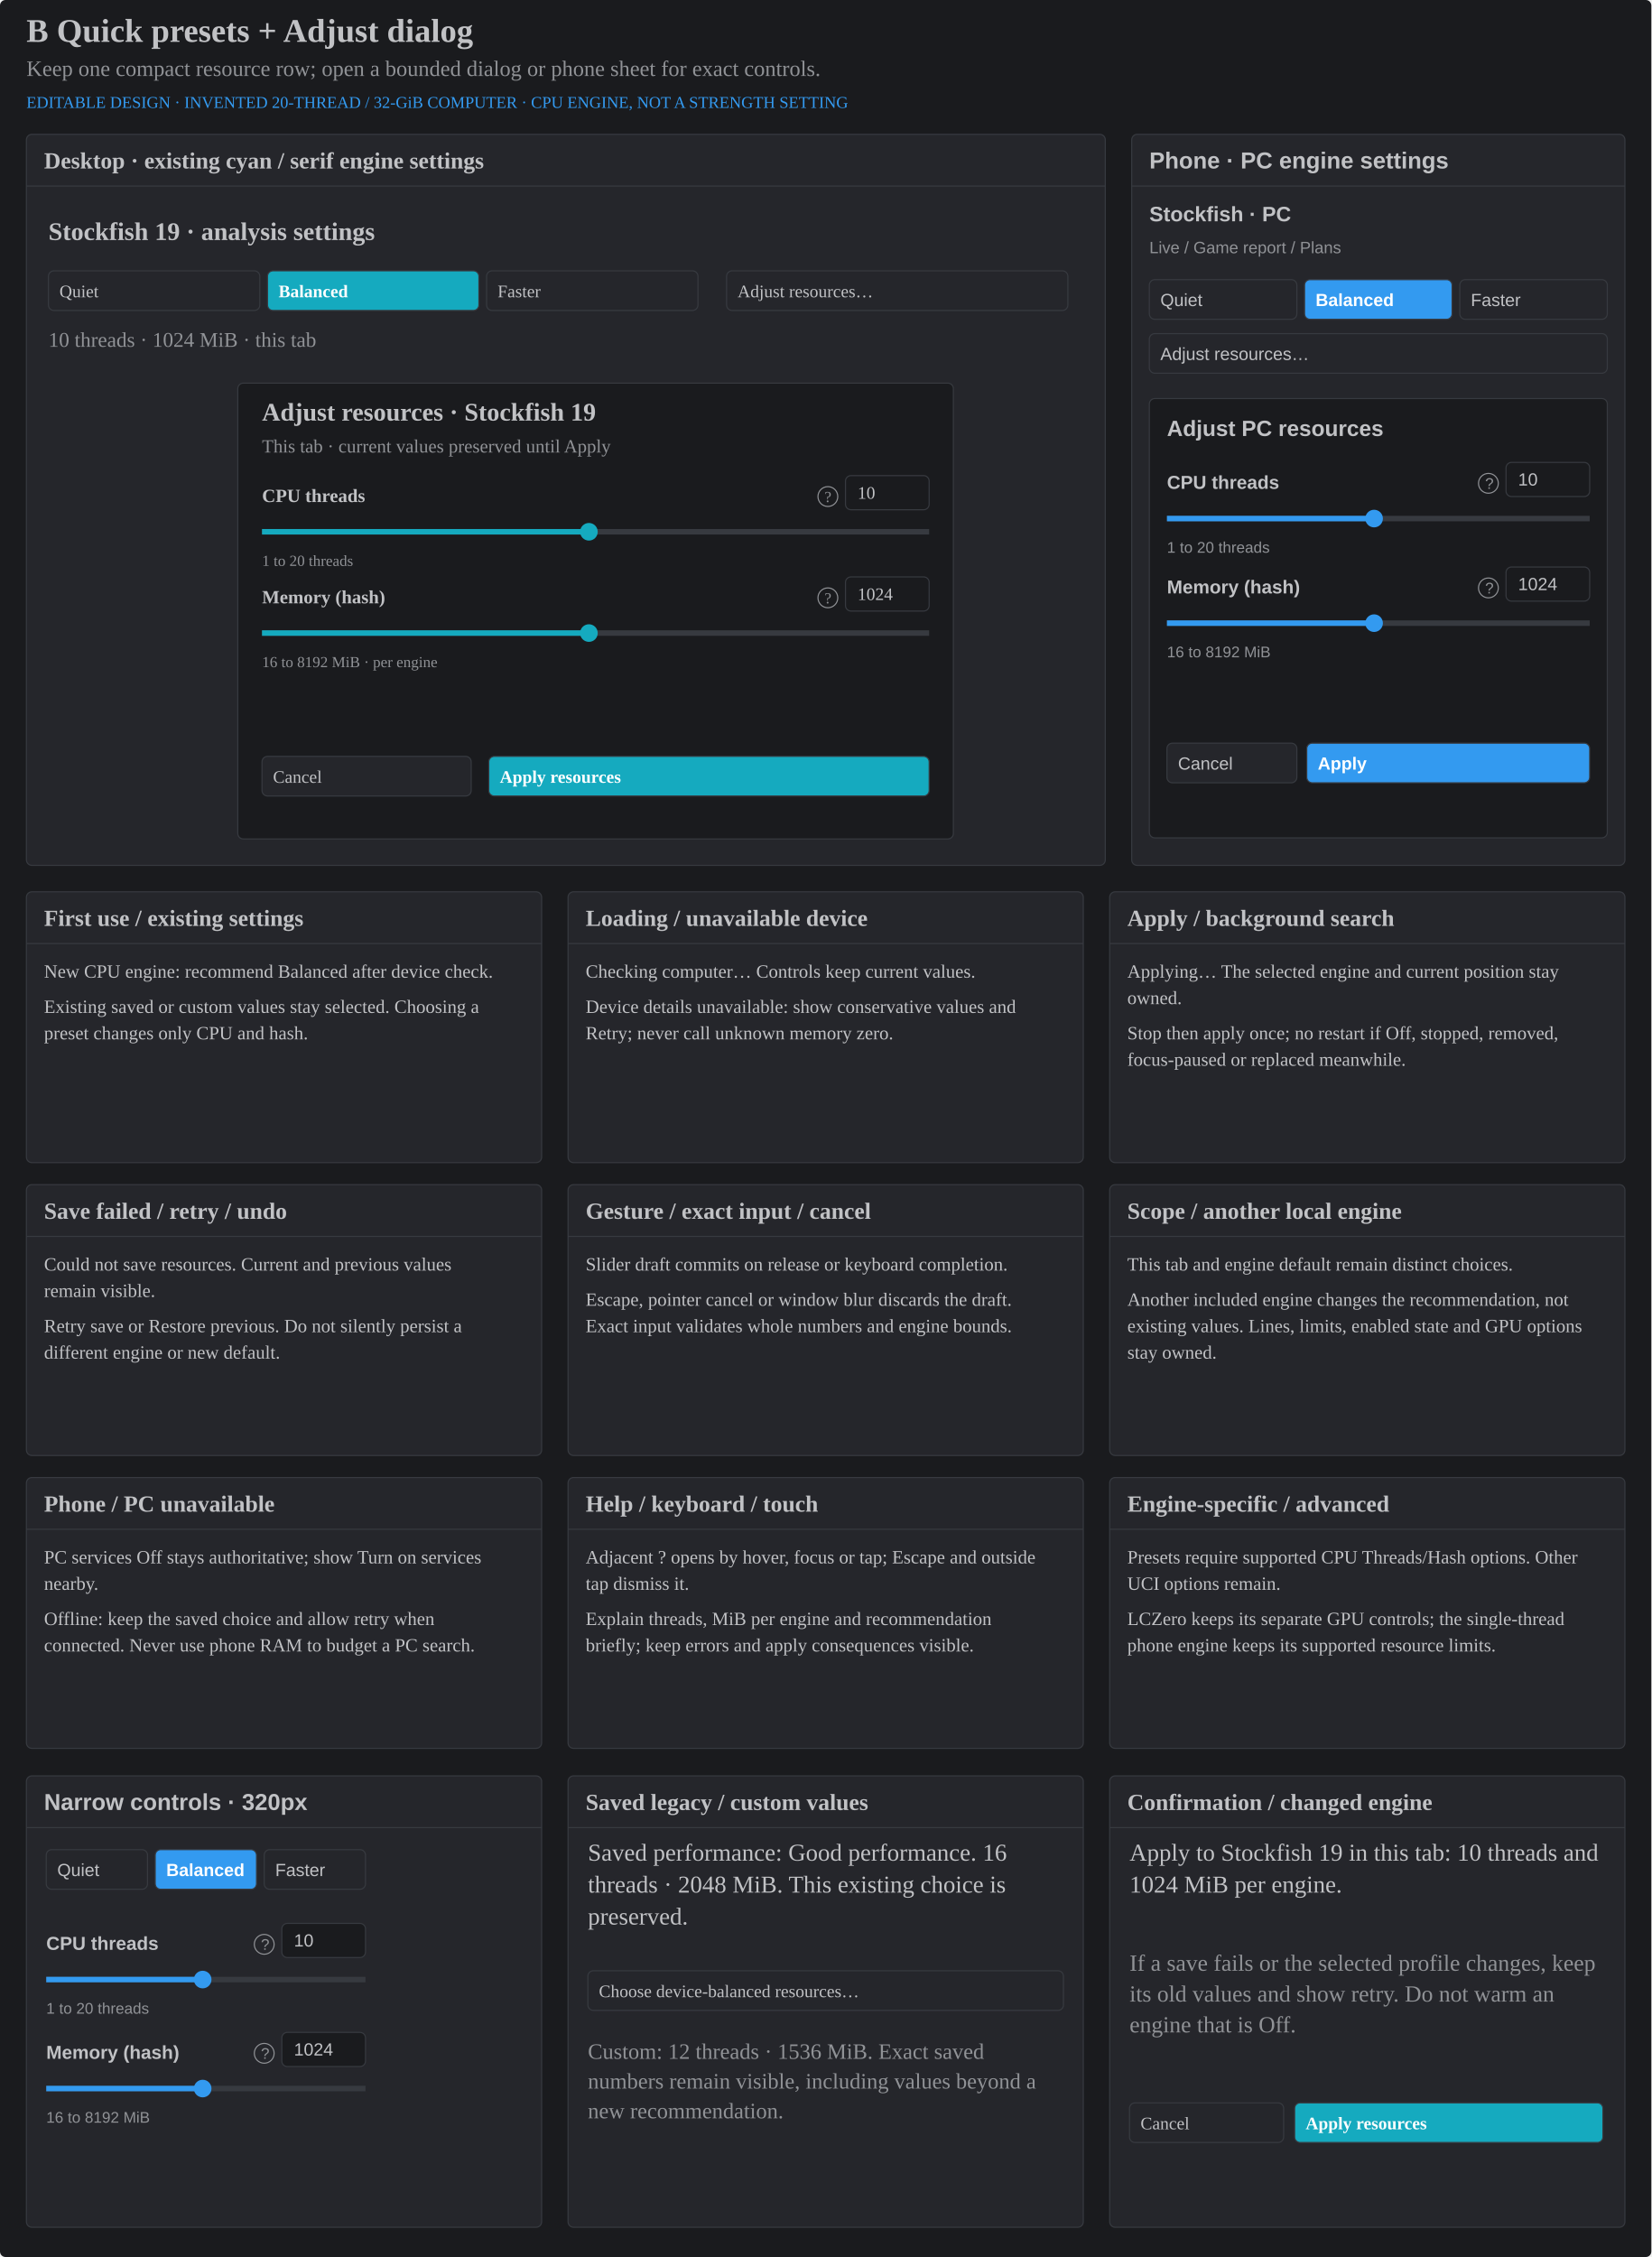
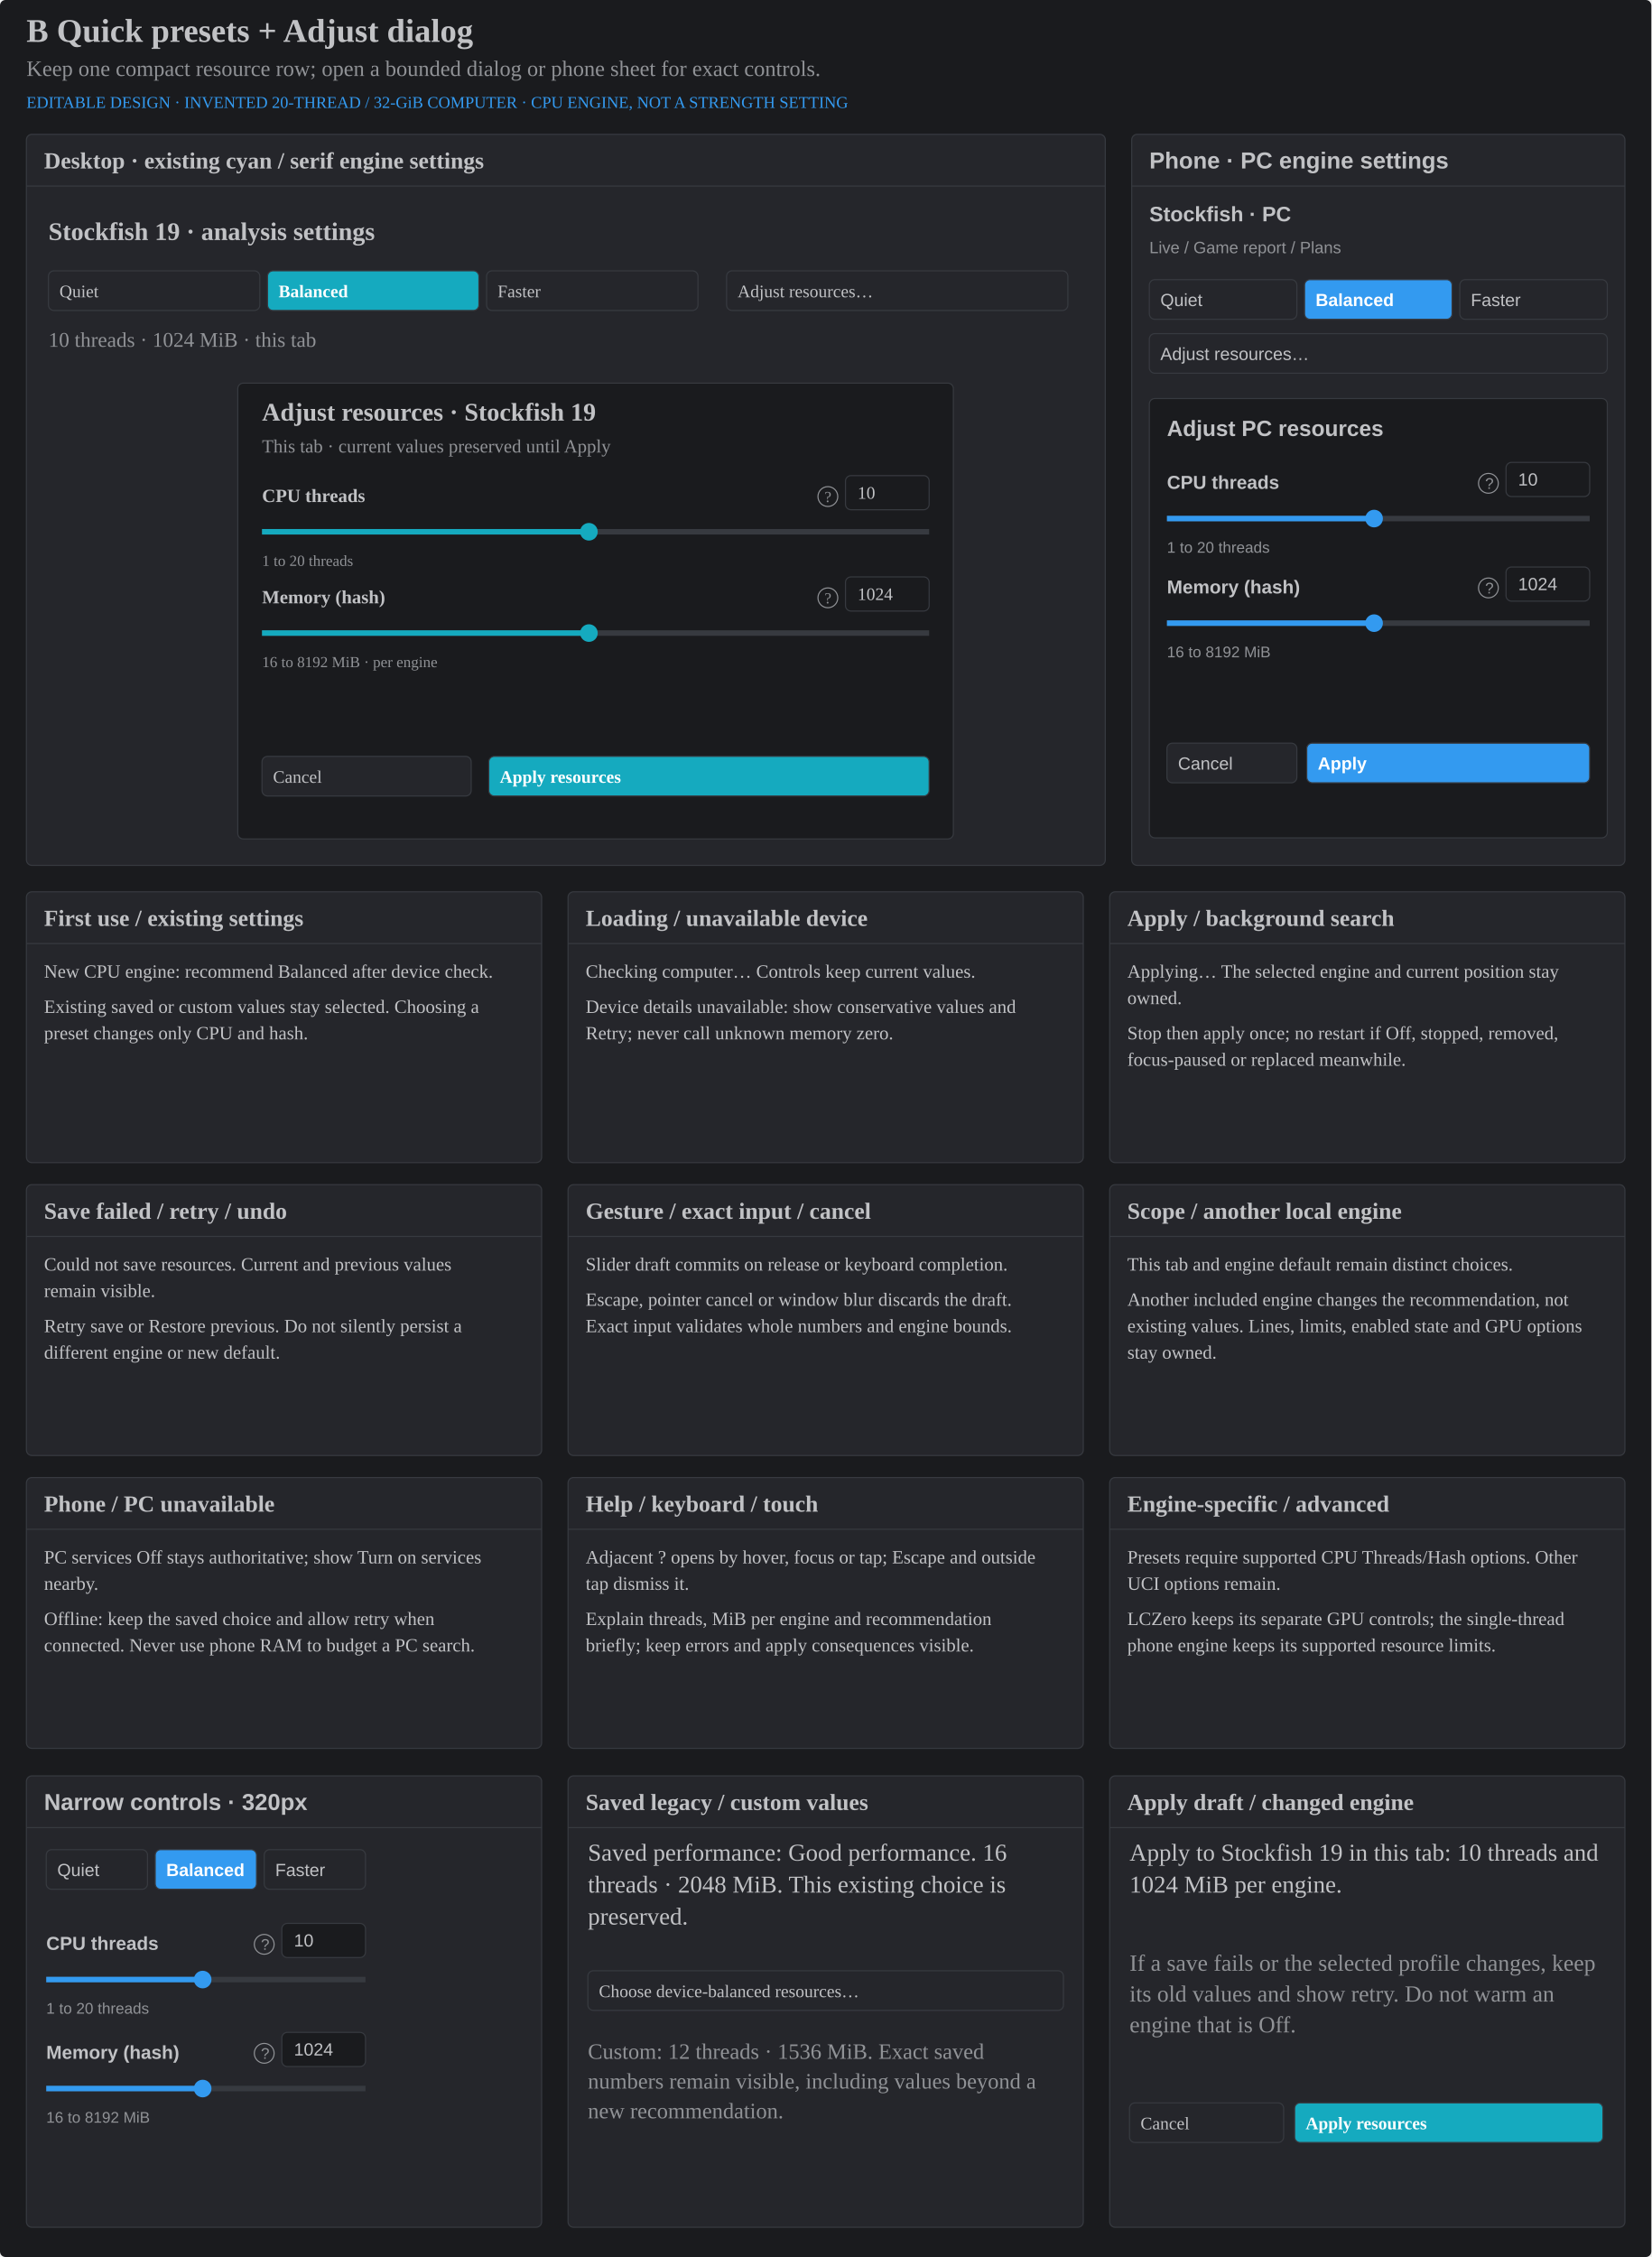
<svg xmlns="http://www.w3.org/2000/svg" width="1500" height="2050" viewBox="0 0 1500 2050" role="img">
  <rect x="0" y="0" width="1500" height="2050" rx="5" fill="#1a1b1e" stroke="none" />
  <text x="24" y="38" font-family="Times New Roman,serif" font-size="30" fill="#c1c2c5" font-weight="700">B  Quick presets + Adjust dialog</text>
  <text x="24" y="69" font-family="Times New Roman,serif" font-size="20" fill="#909296" font-weight="400">Keep one compact resource row; open a bounded dialog or phone sheet for exact controls.</text>
  <text x="24" y="98" font-family="Times New Roman,serif" font-size="15" fill="#339af0" font-weight="400">EDITABLE DESIGN · INVENTED 20-THREAD / 32-GiB COMPUTER · CPU ENGINE, NOT A STRENGTH SETTING</text>
  <g id="B-desktop">
    <rect x="24" y="122" width="980" height="664" rx="5" fill="#25262b" stroke="#373a40" />
    <text x="40" y="153" font-family="Times New Roman,serif" font-size="21" fill="#c1c2c5" font-weight="700">Desktop · existing cyan / serif engine settings</text>
    <path d="M24,169H1004" stroke="#373a40" />
    <text x="44" y="218" font-family="Times New Roman,serif" font-size="23" fill="#c1c2c5" font-weight="700">Stockfish 19 · analysis settings</text>
    <rect x="44.0" y="246" width="192.0" height="36" rx="5" fill="#25262b" stroke="#373a40" />
    <text x="54.0" y="270" font-family="Times New Roman,serif" font-size="16" fill="#c1c2c5" font-weight="400">Quiet</text>
    <rect x="243.0" y="246" width="192.0" height="36" rx="5" fill="#15aabf" stroke="#373a40" />
    <text x="253.0" y="270" font-family="Times New Roman,serif" font-size="16" fill="#fff" font-weight="700">Balanced</text>
    <rect x="442.0" y="246" width="192.0" height="36" rx="5" fill="#25262b" stroke="#373a40" />
    <text x="452.0" y="270" font-family="Times New Roman,serif" font-size="16" fill="#c1c2c5" font-weight="400">Faster</text>
    <text x="44" y="315" font-family="Times New Roman,serif" font-size="19" fill="#909296" font-weight="400">10 threads · 1024 MiB · this tab</text>
    <rect x="660" y="246" width="310" height="36" rx="5" fill="#25262b" stroke="#373a40" />
    <text x="670" y="270" font-family="Times New Roman,serif" font-size="16" fill="#c1c2c5" font-weight="400">Adjust resources…</text>
    <rect x="216" y="348" width="650" height="414" rx="5" fill="#1a1b1e" stroke="#373a40" />
    <text x="238" y="382" font-family="Times New Roman,serif" font-size="23" fill="#c1c2c5" font-weight="700">Adjust resources · Stockfish 19</text>
    <text x="238" y="411" font-family="Times New Roman,serif" font-size="17" fill="#909296" font-weight="400">This tab · current values preserved until Apply</text>
    <text x="238" y="456" font-family="Times New Roman,serif" font-size="17" fill="#c1c2c5" font-weight="700">CPU threads</text>
    <circle cx="752" cy="451" r="9" stroke="#909296" fill="none" />
    <text x="749" y="456" font-family="Times New Roman,serif" font-size="14" fill="#909296" font-weight="400">?</text>
    <rect x="768" y="432" width="76" height="31" rx="5" fill="#1a1b1e" stroke="#373a40" />
    <text x="779" y="453" font-family="Times New Roman,serif" font-size="16" fill="#c1c2c5" font-weight="400">10</text>
    <path d="M238,483H844" stroke="#373a40" stroke-width="5" />
    <path d="M238,483H534.94" stroke="#15aabf" stroke-width="5" />
    <circle cx="534.94" cy="483" r="8" fill="#15aabf" />
    <text x="238" y="514" font-family="Times New Roman,serif" font-size="14" fill="#909296" font-weight="400">1 to 20 threads</text>
    <text x="238" y="548" font-family="Times New Roman,serif" font-size="17" fill="#c1c2c5" font-weight="700">Memory (hash)</text>
    <circle cx="752" cy="543" r="9" stroke="#909296" fill="none" />
    <text x="749" y="548" font-family="Times New Roman,serif" font-size="14" fill="#909296" font-weight="400">?</text>
    <rect x="768" y="524" width="76" height="31" rx="5" fill="#1a1b1e" stroke="#373a40" />
    <text x="779" y="545" font-family="Times New Roman,serif" font-size="16" fill="#c1c2c5" font-weight="400">1024</text>
    <path d="M238,575H844" stroke="#373a40" stroke-width="5" />
    <path d="M238,575H534.94" stroke="#15aabf" stroke-width="5" />
    <circle cx="534.94" cy="575" r="8" fill="#15aabf" />
    <text x="238" y="606" font-family="Times New Roman,serif" font-size="14" fill="#909296" font-weight="400">16 to 8192 MiB · per engine</text>
    <rect x="238" y="687" width="190" height="36" rx="5" fill="#25262b" stroke="#373a40" />
    <text x="248" y="711" font-family="Times New Roman,serif" font-size="16" fill="#c1c2c5" font-weight="400">Cancel</text>
    <rect x="444" y="687" width="400" height="36" rx="5" fill="#15aabf" stroke="#373a40" />
    <text x="454" y="711" font-family="Times New Roman,serif" font-size="16" fill="#fff" font-weight="700">Apply resources</text>
  </g>
  <g id="B-phone">
    <rect x="1028" y="122" width="448" height="664" rx="5" fill="#25262b" stroke="#373a40" />
    <text x="1044" y="153" font-family="Segoe UI,Arial,sans-serif" font-size="21" fill="#c1c2c5" font-weight="700">Phone · PC engine settings</text>
    <path d="M1028,169H1476" stroke="#373a40" />
    <text x="1044" y="201" font-family="Segoe UI,Arial,sans-serif" font-size="19" fill="#c1c2c5" font-weight="700">Stockfish · PC</text>
    <text x="1044" y="230" font-family="Segoe UI,Arial,sans-serif" font-size="15" fill="#909296" font-weight="400">Live / Game report / Plans</text>
    <rect x="1044.0" y="254" width="134.0" height="36" rx="5" fill="#25262b" stroke="#373a40" />
    <text x="1054.0" y="278" font-family="Segoe UI,Arial,sans-serif" font-size="16" fill="#c1c2c5" font-weight="400">Quiet</text>
    <rect x="1185.0" y="254" width="134.0" height="36" rx="5" fill="#339af0" stroke="#373a40" />
    <text x="1195.0" y="278" font-family="Segoe UI,Arial,sans-serif" font-size="16" fill="#fff" font-weight="700">Balanced</text>
    <rect x="1326.0" y="254" width="134.0" height="36" rx="5" fill="#25262b" stroke="#373a40" />
    <text x="1336.0" y="278" font-family="Segoe UI,Arial,sans-serif" font-size="16" fill="#c1c2c5" font-weight="400">Faster</text>
    <rect x="1044" y="303" width="416" height="36" rx="5" fill="#25262b" stroke="#373a40" />
    <text x="1054" y="327" font-family="Segoe UI,Arial,sans-serif" font-size="16" fill="#c1c2c5" font-weight="400">Adjust resources…</text>
    <rect x="1044" y="362" width="416" height="399" rx="5" fill="#1a1b1e" stroke="#373a40" />
    <text x="1060" y="396" font-family="Segoe UI,Arial,sans-serif" font-size="20" fill="#c1c2c5" font-weight="700">Adjust PC resources</text>
    <text x="1060" y="444" font-family="Segoe UI,Arial,sans-serif" font-size="17" fill="#c1c2c5" font-weight="700">CPU threads</text>
    <circle cx="1352" cy="439" r="9" stroke="#909296" fill="none" />
    <text x="1349" y="444" font-family="Segoe UI,Arial,sans-serif" font-size="14" fill="#909296" font-weight="400">?</text>
    <rect x="1368" y="420" width="76" height="31" rx="5" fill="#1a1b1e" stroke="#373a40" />
    <text x="1379" y="441" font-family="Segoe UI,Arial,sans-serif" font-size="16" fill="#c1c2c5" font-weight="400">10</text>
    <path d="M1060,471H1444" stroke="#373a40" stroke-width="5" />
    <path d="M1060,471H1248.16" stroke="#339af0" stroke-width="5" />
    <circle cx="1248.16" cy="471" r="8" fill="#339af0" />
    <text x="1060" y="502" font-family="Segoe UI,Arial,sans-serif" font-size="14" fill="#909296" font-weight="400">1 to 20 threads</text>
    <text x="1060" y="539" font-family="Segoe UI,Arial,sans-serif" font-size="17" fill="#c1c2c5" font-weight="700">Memory (hash)</text>
    <circle cx="1352" cy="534" r="9" stroke="#909296" fill="none" />
    <text x="1349" y="539" font-family="Segoe UI,Arial,sans-serif" font-size="14" fill="#909296" font-weight="400">?</text>
    <rect x="1368" y="515" width="76" height="31" rx="5" fill="#1a1b1e" stroke="#373a40" />
    <text x="1379" y="536" font-family="Segoe UI,Arial,sans-serif" font-size="16" fill="#c1c2c5" font-weight="400">1024</text>
    <path d="M1060,566H1444" stroke="#373a40" stroke-width="5" />
    <path d="M1060,566H1248.16" stroke="#339af0" stroke-width="5" />
    <circle cx="1248.16" cy="566" r="8" fill="#339af0" />
    <text x="1060" y="597" font-family="Segoe UI,Arial,sans-serif" font-size="14" fill="#909296" font-weight="400">16 to 8192 MiB</text>
    <rect x="1060" y="675" width="118" height="36" rx="5" fill="#25262b" stroke="#373a40" />
    <text x="1070" y="699" font-family="Segoe UI,Arial,sans-serif" font-size="16" fill="#c1c2c5" font-weight="400">Cancel</text>
    <rect x="1187" y="675" width="257" height="36" rx="5" fill="#339af0" stroke="#373a40" />
    <text x="1197" y="699" font-family="Segoe UI,Arial,sans-serif" font-size="16" fill="#fff" font-weight="700">Apply</text>
  </g>
  <g id="B-state-1">
    <rect x="24" y="810" width="468" height="246" rx="5" fill="#25262b" stroke="#373a40" />
    <text x="40" y="841" font-family="Times New Roman,serif" font-size="21" fill="#c1c2c5" font-weight="700">First use / existing settings</text>
    <path d="M24,857H492" stroke="#373a40" />
    <text x="40" y="888" font-family="Times New Roman,serif" font-size="17" fill="#c1c2c5" font-weight="400">New CPU engine: recommend Balanced after device check.</text>
    <text x="40" y="920" font-family="Times New Roman,serif" font-size="17" fill="#c1c2c5" font-weight="400">Existing saved or custom values stay selected. Choosing a</text>
    <text x="40" y="944" font-family="Times New Roman,serif" font-size="17" fill="#c1c2c5" font-weight="400">preset changes only CPU and hash.</text>
  </g>
  <g id="B-state-2">
    <rect x="516" y="810" width="468" height="246" rx="5" fill="#25262b" stroke="#373a40" />
    <text x="532" y="841" font-family="Times New Roman,serif" font-size="21" fill="#c1c2c5" font-weight="700">Loading / unavailable device</text>
    <path d="M516,857H984" stroke="#373a40" />
    <text x="532" y="888" font-family="Times New Roman,serif" font-size="17" fill="#c1c2c5" font-weight="400">Checking computer… Controls keep current values.</text>
    <text x="532" y="920" font-family="Times New Roman,serif" font-size="17" fill="#c1c2c5" font-weight="400">Device details unavailable: show conservative values and</text>
    <text x="532" y="944" font-family="Times New Roman,serif" font-size="17" fill="#c1c2c5" font-weight="400">Retry; never call unknown memory zero.</text>
  </g>
  <g id="B-state-3">
    <rect x="1008" y="810" width="468" height="246" rx="5" fill="#25262b" stroke="#373a40" />
    <text x="1024" y="841" font-family="Times New Roman,serif" font-size="21" fill="#c1c2c5" font-weight="700">Apply / background search</text>
    <path d="M1008,857H1476" stroke="#373a40" />
    <text x="1024" y="888" font-family="Times New Roman,serif" font-size="17" fill="#c1c2c5" font-weight="400">Applying… The selected engine and current position stay</text>
    <text x="1024" y="912" font-family="Times New Roman,serif" font-size="17" fill="#c1c2c5" font-weight="400">owned.</text>
    <text x="1024" y="944" font-family="Times New Roman,serif" font-size="17" fill="#c1c2c5" font-weight="400">Stop then apply once; no restart if Off, stopped, removed,</text>
    <text x="1024" y="968" font-family="Times New Roman,serif" font-size="17" fill="#c1c2c5" font-weight="400">focus-paused or replaced meanwhile.</text>
  </g>
  <g id="B-state-4">
    <rect x="24" y="1076" width="468" height="246" rx="5" fill="#25262b" stroke="#373a40" />
    <text x="40" y="1107" font-family="Times New Roman,serif" font-size="21" fill="#c1c2c5" font-weight="700">Save failed / retry / undo</text>
    <path d="M24,1123H492" stroke="#373a40" />
    <text x="40" y="1154" font-family="Times New Roman,serif" font-size="17" fill="#c1c2c5" font-weight="400">Could not save resources. Current and previous values</text>
    <text x="40" y="1178" font-family="Times New Roman,serif" font-size="17" fill="#c1c2c5" font-weight="400">remain visible.</text>
    <text x="40" y="1210" font-family="Times New Roman,serif" font-size="17" fill="#c1c2c5" font-weight="400">Retry save or Restore previous. Do not silently persist a</text>
    <text x="40" y="1234" font-family="Times New Roman,serif" font-size="17" fill="#c1c2c5" font-weight="400">different engine or new default.</text>
  </g>
  <g id="B-state-5">
    <rect x="516" y="1076" width="468" height="246" rx="5" fill="#25262b" stroke="#373a40" />
    <text x="532" y="1107" font-family="Times New Roman,serif" font-size="21" fill="#c1c2c5" font-weight="700">Gesture / exact input / cancel</text>
    <path d="M516,1123H984" stroke="#373a40" />
    <text x="532" y="1154" font-family="Times New Roman,serif" font-size="17" fill="#c1c2c5" font-weight="400">Slider draft commits on release or keyboard completion.</text>
    <text x="532" y="1186" font-family="Times New Roman,serif" font-size="17" fill="#c1c2c5" font-weight="400">Escape, pointer cancel or window blur discards the draft.</text>
    <text x="532" y="1210" font-family="Times New Roman,serif" font-size="17" fill="#c1c2c5" font-weight="400">Exact input validates whole numbers and engine bounds.</text>
  </g>
  <g id="B-state-6">
    <rect x="1008" y="1076" width="468" height="246" rx="5" fill="#25262b" stroke="#373a40" />
    <text x="1024" y="1107" font-family="Times New Roman,serif" font-size="21" fill="#c1c2c5" font-weight="700">Scope / another local engine</text>
    <path d="M1008,1123H1476" stroke="#373a40" />
    <text x="1024" y="1154" font-family="Times New Roman,serif" font-size="17" fill="#c1c2c5" font-weight="400">This tab and engine default remain distinct choices.</text>
    <text x="1024" y="1186" font-family="Times New Roman,serif" font-size="17" fill="#c1c2c5" font-weight="400">Another included engine changes the recommendation, not</text>
    <text x="1024" y="1210" font-family="Times New Roman,serif" font-size="17" fill="#c1c2c5" font-weight="400">existing values. Lines, limits, enabled state and GPU options</text>
    <text x="1024" y="1234" font-family="Times New Roman,serif" font-size="17" fill="#c1c2c5" font-weight="400">stay owned.</text>
  </g>
  <g id="B-state-7">
    <rect x="24" y="1342" width="468" height="246" rx="5" fill="#25262b" stroke="#373a40" />
    <text x="40" y="1373" font-family="Times New Roman,serif" font-size="21" fill="#c1c2c5" font-weight="700">Phone / PC unavailable</text>
    <path d="M24,1389H492" stroke="#373a40" />
    <text x="40" y="1420" font-family="Times New Roman,serif" font-size="17" fill="#c1c2c5" font-weight="400">PC services Off stays authoritative; show Turn on services</text>
    <text x="40" y="1444" font-family="Times New Roman,serif" font-size="17" fill="#c1c2c5" font-weight="400">nearby.</text>
    <text x="40" y="1476" font-family="Times New Roman,serif" font-size="17" fill="#c1c2c5" font-weight="400">Offline: keep the saved choice and allow retry when</text>
    <text x="40" y="1500" font-family="Times New Roman,serif" font-size="17" fill="#c1c2c5" font-weight="400">connected. Never use phone RAM to budget a PC search.</text>
  </g>
  <g id="B-state-8">
    <rect x="516" y="1342" width="468" height="246" rx="5" fill="#25262b" stroke="#373a40" />
    <text x="532" y="1373" font-family="Times New Roman,serif" font-size="21" fill="#c1c2c5" font-weight="700">Help / keyboard / touch</text>
    <path d="M516,1389H984" stroke="#373a40" />
    <text x="532" y="1420" font-family="Times New Roman,serif" font-size="17" fill="#c1c2c5" font-weight="400">Adjacent ? opens by hover, focus or tap; Escape and outside</text>
    <text x="532" y="1444" font-family="Times New Roman,serif" font-size="17" fill="#c1c2c5" font-weight="400">tap dismiss it.</text>
    <text x="532" y="1476" font-family="Times New Roman,serif" font-size="17" fill="#c1c2c5" font-weight="400">Explain threads, MiB per engine and recommendation</text>
    <text x="532" y="1500" font-family="Times New Roman,serif" font-size="17" fill="#c1c2c5" font-weight="400">briefly; keep errors and apply consequences visible.</text>
  </g>
  <g id="B-state-9">
    <rect x="1008" y="1342" width="468" height="246" rx="5" fill="#25262b" stroke="#373a40" />
    <text x="1024" y="1373" font-family="Times New Roman,serif" font-size="21" fill="#c1c2c5" font-weight="700">Engine-specific / advanced</text>
    <path d="M1008,1389H1476" stroke="#373a40" />
    <text x="1024" y="1420" font-family="Times New Roman,serif" font-size="17" fill="#c1c2c5" font-weight="400">Presets require supported CPU Threads/Hash options. Other</text>
    <text x="1024" y="1444" font-family="Times New Roman,serif" font-size="17" fill="#c1c2c5" font-weight="400">UCI options remain.</text>
    <text x="1024" y="1476" font-family="Times New Roman,serif" font-size="17" fill="#c1c2c5" font-weight="400">LCZero keeps its separate GPU controls; the single-thread</text>
    <text x="1024" y="1500" font-family="Times New Roman,serif" font-size="17" fill="#c1c2c5" font-weight="400">phone engine keeps its supported resource limits.</text>
  </g>
  <g id="B-narrow">
    <rect x="24" y="1613" width="468" height="410" rx="5" fill="#25262b" stroke="#373a40" />
    <text x="40" y="1644" font-family="Segoe UI,Arial,sans-serif" font-size="21" fill="#c1c2c5" font-weight="700">Narrow controls · 320px</text>
    <path d="M24,1660H492" stroke="#373a40" />
    <rect x="42.0" y="1680" width="92.0" height="36" rx="5" fill="#25262b" stroke="#373a40" />
    <text x="52.0" y="1704" font-family="Segoe UI,Arial,sans-serif" font-size="16" fill="#c1c2c5" font-weight="400">Quiet</text>
    <rect x="141.0" y="1680" width="92.0" height="36" rx="5" fill="#339af0" stroke="#373a40" />
    <text x="151.0" y="1704" font-family="Segoe UI,Arial,sans-serif" font-size="16" fill="#fff" font-weight="700">Balanced</text>
    <rect x="240.0" y="1680" width="92.0" height="36" rx="5" fill="#25262b" stroke="#373a40" />
    <text x="250.0" y="1704" font-family="Segoe UI,Arial,sans-serif" font-size="16" fill="#c1c2c5" font-weight="400">Faster</text>
    <text x="42" y="1771" font-family="Segoe UI,Arial,sans-serif" font-size="17" fill="#c1c2c5" font-weight="700">CPU threads</text>
    <circle cx="240" cy="1766" r="9" stroke="#909296" fill="none" />
    <text x="237" y="1771" font-family="Segoe UI,Arial,sans-serif" font-size="14" fill="#909296" font-weight="400">?</text>
    <rect x="256" y="1747" width="76" height="31" rx="5" fill="#1a1b1e" stroke="#373a40" />
    <text x="267" y="1768" font-family="Segoe UI,Arial,sans-serif" font-size="16" fill="#c1c2c5" font-weight="400">10</text>
    <path d="M42,1798H332" stroke="#373a40" stroke-width="5" />
    <path d="M42,1798H184.1" stroke="#339af0" stroke-width="5" />
    <circle cx="184.1" cy="1798" r="8" fill="#339af0" />
    <text x="42" y="1829" font-family="Segoe UI,Arial,sans-serif" font-size="14" fill="#909296" font-weight="400">1 to 20 threads</text>
    <text x="42" y="1870" font-family="Segoe UI,Arial,sans-serif" font-size="17" fill="#c1c2c5" font-weight="700">Memory (hash)</text>
    <circle cx="240" cy="1865" r="9" stroke="#909296" fill="none" />
    <text x="237" y="1870" font-family="Segoe UI,Arial,sans-serif" font-size="14" fill="#909296" font-weight="400">?</text>
    <rect x="256" y="1846" width="76" height="31" rx="5" fill="#1a1b1e" stroke="#373a40" />
    <text x="267" y="1867" font-family="Segoe UI,Arial,sans-serif" font-size="16" fill="#c1c2c5" font-weight="400">1024</text>
    <path d="M42,1897H332" stroke="#373a40" stroke-width="5" />
    <path d="M42,1897H184.1" stroke="#339af0" stroke-width="5" />
    <circle cx="184.1" cy="1897" r="8" fill="#339af0" />
    <text x="42" y="1928" font-family="Segoe UI,Arial,sans-serif" font-size="14" fill="#909296" font-weight="400">16 to 8192 MiB</text>
  </g>
  <g id="B-legacy">
    <rect x="516" y="1613" width="468" height="410" rx="5" fill="#25262b" stroke="#373a40" />
    <text x="532" y="1644" font-family="Times New Roman,serif" font-size="21" fill="#c1c2c5" font-weight="700">Saved legacy / custom values</text>
    <path d="M516,1660H984" stroke="#373a40" />
    <text x="534" y="1690" font-family="Times New Roman,serif" font-size="22" fill="#c1c2c5" font-weight="400">Saved performance: Good performance. 16</text>
    <text x="534" y="1719" font-family="Times New Roman,serif" font-size="22" fill="#c1c2c5" font-weight="400">threads · 2048 MiB. This existing choice is</text>
    <text x="534" y="1748" font-family="Times New Roman,serif" font-size="22" fill="#c1c2c5" font-weight="400">preserved.</text>
    <rect x="534" y="1790" width="432" height="36" rx="5" fill="#25262b" stroke="#373a40" />
    <text x="544" y="1814" font-family="Times New Roman,serif" font-size="16" fill="#c1c2c5" font-weight="400">Choose device-balanced resources…</text>
    <text x="534" y="1870" font-family="Times New Roman,serif" font-size="20" fill="#909296" font-weight="400">Custom: 12 threads · 1536 MiB. Exact saved</text>
    <text x="534" y="1897" font-family="Times New Roman,serif" font-size="20" fill="#909296" font-weight="400">numbers remain visible, including values beyond a</text>
    <text x="534" y="1924" font-family="Times New Roman,serif" font-size="20" fill="#909296" font-weight="400">new recommendation.</text>
  </g>
  <g id="B-confirmation">
    <rect x="1008" y="1613" width="468" height="410" rx="5" fill="#25262b" stroke="#373a40" />
-     <text x="1024" y="1644" font-family="Times New Roman,serif" font-size="21" fill="#c1c2c5" font-weight="700">Confirmation / changed engine</text>
+     <text x="1024" y="1644" font-family="Times New Roman,serif" font-size="21" fill="#c1c2c5" font-weight="700">Apply draft / changed engine</text>
    <path d="M1008,1660H1476" stroke="#373a40" />
    <text x="1026" y="1690" font-family="Times New Roman,serif" font-size="22" fill="#c1c2c5" font-weight="400">Apply to Stockfish 19 in this tab: 10 threads and</text>
    <text x="1026" y="1719" font-family="Times New Roman,serif" font-size="22" fill="#c1c2c5" font-weight="400">1024 MiB per engine.</text>
    <text x="1026" y="1790" font-family="Times New Roman,serif" font-size="21" fill="#909296" font-weight="400">If a save fails or the selected profile changes, keep</text>
    <text x="1026" y="1818" font-family="Times New Roman,serif" font-size="21" fill="#909296" font-weight="400">its old values and show retry. Do not warm an</text>
    <text x="1026" y="1846" font-family="Times New Roman,serif" font-size="21" fill="#909296" font-weight="400">engine that is Off.</text>
    <rect x="1026" y="1910" width="140" height="36" rx="5" fill="#25262b" stroke="#373a40" />
    <text x="1036" y="1934" font-family="Times New Roman,serif" font-size="16" fill="#c1c2c5" font-weight="400">Cancel</text>
    <rect x="1176" y="1910" width="280" height="36" rx="5" fill="#15aabf" stroke="#373a40" />
    <text x="1186" y="1934" font-family="Times New Roman,serif" font-size="16" fill="#fff" font-weight="700">Apply resources</text>
  </g>
</svg>
